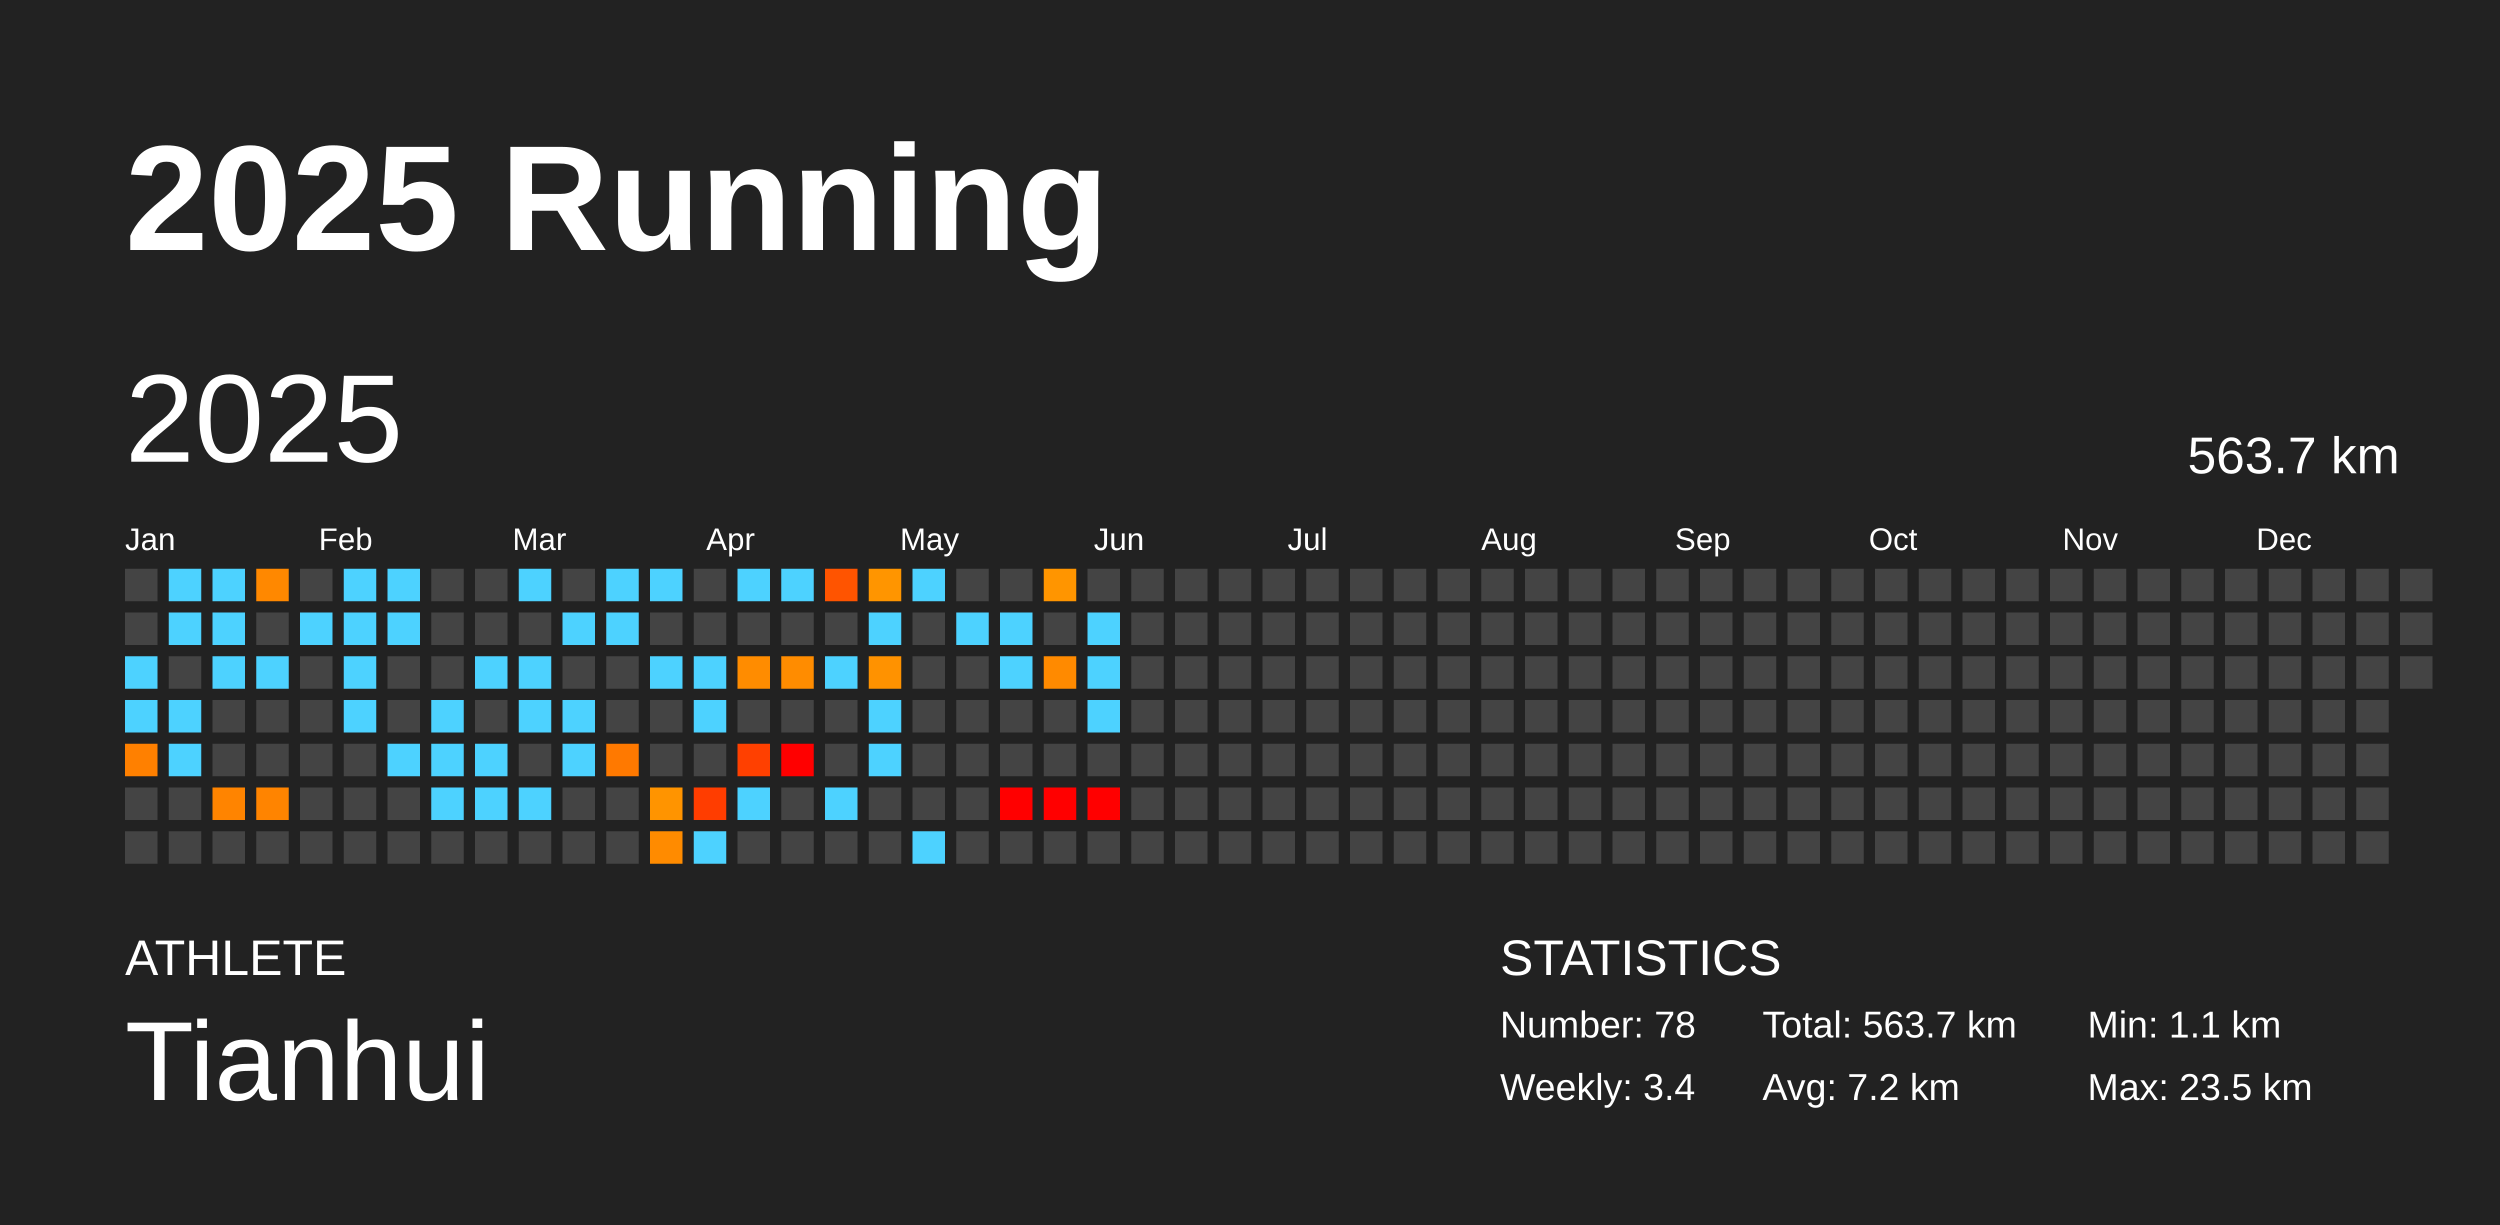
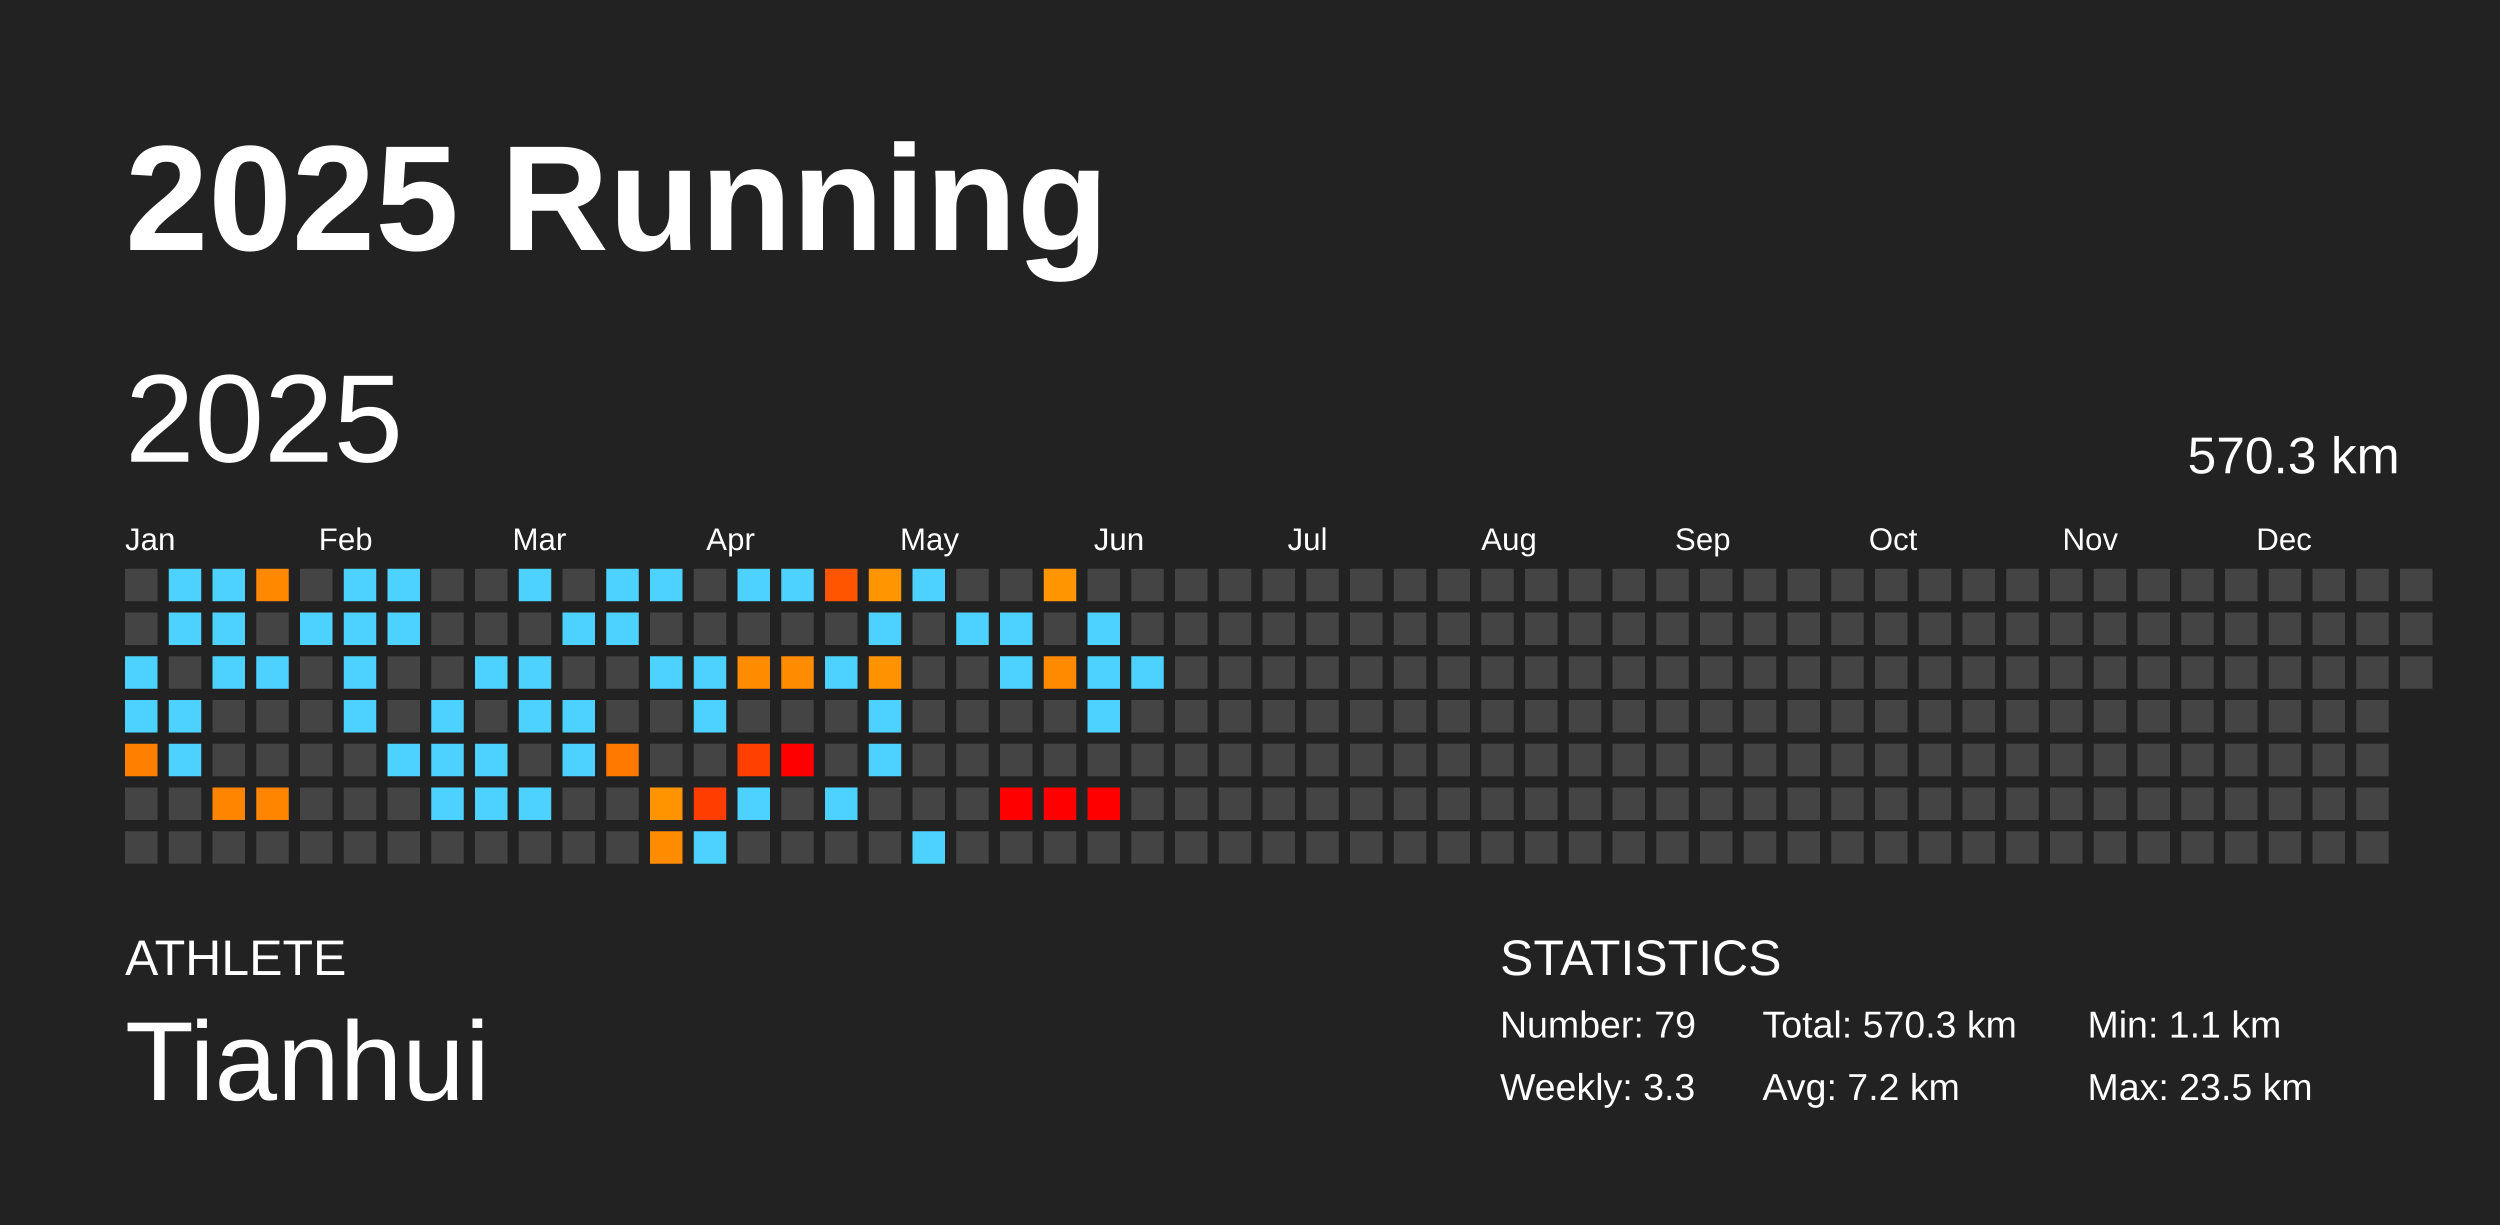
<svg xmlns="http://www.w3.org/2000/svg" baseProfile="full" height="98mm" version="1.1" viewBox="0,0,200,98" width="200mm">
  <defs />
  <rect fill="#222222" height="98" width="200" x="0" y="0" />
  <text fill="#FFFFFF" style="font-size:12px; font-family:Arial; font-weight:bold;" x="10" y="20">2025 Running</text>
  <text fill="#FFFFFF" style="font-size:4px; font-family:Arial" x="10" y="78">ATHLETE</text>
  <text fill="#FFFFFF" style="font-size:9px; font-family:Arial" x="10" y="88">Tianhui</text>
  <text fill="#FFFFFF" style="font-size:4px; font-family:Arial" x="120" y="78">STATISTICS</text>
-   <text fill="#FFFFFF" style="font-size:3px; font-family:Arial" x="120" y="83">Number: 78</text>
-   <text fill="#FFFFFF" style="font-size:3px; font-family:Arial" x="120" y="88">Weekly: 3.4</text>
-   <text fill="#FFFFFF" style="font-size:3px; font-family:Arial" x="141" y="83">Total: 563.7 km</text>
+   <text fill="#FFFFFF" style="font-size:3px; font-family:Arial" x="120" y="83">Number: 79</text>
+   <text fill="#FFFFFF" style="font-size:3px; font-family:Arial" x="120" y="88">Weekly: 3.3</text>
+   <text fill="#FFFFFF" style="font-size:3px; font-family:Arial" x="141" y="83">Total: 570.3 km</text>
  <text fill="#FFFFFF" style="font-size:3px; font-family:Arial" x="141" y="88">Avg: 7.2 km</text>
  <text fill="#FFFFFF" style="font-size:3px; font-family:Arial" x="167" y="83">Min: 1.1 km</text>
  <text fill="#FFFFFF" style="font-size:3px; font-family:Arial" x="167" y="88">Max: 23.5 km</text>
  <text dominant-baseline="hanging" fill="#FFFFFF" style="font-size:10.0px; font-family:Arial;" x="10" y="30">2025</text>
-   <text dominant-baseline="hanging" fill="#FFFFFF" style="font-size:4.125px; font-family:Arial;" x="175" y="35">563.7 km</text>
+   <text dominant-baseline="hanging" fill="#FFFFFF" style="font-size:4.125px; font-family:Arial;" x="175" y="35">570.3 km</text>
  <text fill="#FFFFFF" style="font-size:2.5px; font-family:Arial" x="10.0" y="44">Jan</text>
  <text fill="#FFFFFF" style="font-size:2.5px; font-family:Arial" x="25.5" y="44">Feb</text>
  <text fill="#FFFFFF" style="font-size:2.5px; font-family:Arial" x="41.0" y="44">Mar</text>
  <text fill="#FFFFFF" style="font-size:2.5px; font-family:Arial" x="56.5" y="44">Apr</text>
  <text fill="#FFFFFF" style="font-size:2.5px; font-family:Arial" x="72.0" y="44">May</text>
  <text fill="#FFFFFF" style="font-size:2.5px; font-family:Arial" x="87.5" y="44">Jun</text>
  <text fill="#FFFFFF" style="font-size:2.5px; font-family:Arial" x="103.0" y="44">Jul</text>
  <text fill="#FFFFFF" style="font-size:2.5px; font-family:Arial" x="118.5" y="44">Aug</text>
  <text fill="#FFFFFF" style="font-size:2.5px; font-family:Arial" x="134.0" y="44">Sep</text>
  <text fill="#FFFFFF" style="font-size:2.5px; font-family:Arial" x="149.5" y="44">Oct</text>
  <text fill="#FFFFFF" style="font-size:2.5px; font-family:Arial" x="165.0" y="44">Nov</text>
  <text fill="#FFFFFF" style="font-size:2.5px; font-family:Arial" x="180.5" y="44">Dec</text>
  <rect fill="#444444" height="2.6" width="2.6" x="10.0" y="45.5" />
  <rect fill="#444444" height="2.6" width="2.6" x="10.0" y="49.0" />
  <rect fill="#4dd2ff" height="2.6" width="2.6" x="10.0" y="52.5" />
  <rect fill="#4dd2ff" height="2.6" width="2.6" x="10.0" y="56.0" />
  <rect fill="#ff8000" height="2.6" width="2.6" x="10.0" y="59.5" />
  <rect fill="#444444" height="2.6" width="2.6" x="10.0" y="63.0" />
  <rect fill="#444444" height="2.6" width="2.6" x="10.0" y="66.5" />
  <rect fill="#4dd2ff" height="2.6" width="2.6" x="13.5" y="45.5" />
  <rect fill="#4dd2ff" height="2.6" width="2.6" x="13.5" y="49.0" />
  <rect fill="#444444" height="2.6" width="2.6" x="13.5" y="52.5" />
  <rect fill="#4dd2ff" height="2.6" width="2.6" x="13.5" y="56.0" />
  <rect fill="#4dd2ff" height="2.6" width="2.6" x="13.5" y="59.5" />
  <rect fill="#444444" height="2.6" width="2.6" x="13.5" y="63.0" />
  <rect fill="#444444" height="2.6" width="2.6" x="13.5" y="66.5" />
  <rect fill="#4dd2ff" height="2.6" width="2.6" x="17.0" y="45.5" />
  <rect fill="#4dd2ff" height="2.6" width="2.6" x="17.0" y="49.0" />
  <rect fill="#4dd2ff" height="2.6" width="2.6" x="17.0" y="52.5" />
  <rect fill="#444444" height="2.6" width="2.6" x="17.0" y="56.0" />
  <rect fill="#444444" height="2.6" width="2.6" x="17.0" y="59.5" />
  <rect fill="#ff8400" height="2.6" width="2.6" x="17.0" y="63.0" />
  <rect fill="#444444" height="2.6" width="2.6" x="17.0" y="66.5" />
  <rect fill="#ff8800" height="2.6" width="2.6" x="20.5" y="45.5" />
  <rect fill="#444444" height="2.6" width="2.6" x="20.5" y="49.0" />
  <rect fill="#4dd2ff" height="2.6" width="2.6" x="20.5" y="52.5" />
  <rect fill="#444444" height="2.6" width="2.6" x="20.5" y="56.0" />
  <rect fill="#444444" height="2.6" width="2.6" x="20.5" y="59.5" />
  <rect fill="#ff8400" height="2.6" width="2.6" x="20.5" y="63.0" />
  <rect fill="#444444" height="2.6" width="2.6" x="20.5" y="66.5" />
  <rect fill="#444444" height="2.6" width="2.6" x="24.0" y="45.5" />
  <rect fill="#4dd2ff" height="2.6" width="2.6" x="24.0" y="49.0" />
  <rect fill="#444444" height="2.6" width="2.6" x="24.0" y="52.5" />
  <rect fill="#444444" height="2.6" width="2.6" x="24.0" y="56.0" />
  <rect fill="#444444" height="2.6" width="2.6" x="24.0" y="59.5" />
  <rect fill="#444444" height="2.6" width="2.6" x="24.0" y="63.0" />
  <rect fill="#444444" height="2.6" width="2.6" x="24.0" y="66.5" />
  <rect fill="#4dd2ff" height="2.6" width="2.6" x="27.5" y="45.5" />
  <rect fill="#4dd2ff" height="2.6" width="2.6" x="27.5" y="49.0" />
  <rect fill="#4dd2ff" height="2.6" width="2.6" x="27.5" y="52.5" />
  <rect fill="#4dd2ff" height="2.6" width="2.6" x="27.5" y="56.0" />
  <rect fill="#444444" height="2.6" width="2.6" x="27.5" y="59.5" />
  <rect fill="#444444" height="2.6" width="2.6" x="27.5" y="63.0" />
  <rect fill="#444444" height="2.6" width="2.6" x="27.5" y="66.5" />
  <rect fill="#4dd2ff" height="2.6" width="2.6" x="31.0" y="45.5" />
  <rect fill="#4dd2ff" height="2.6" width="2.6" x="31.0" y="49.0" />
  <rect fill="#444444" height="2.6" width="2.6" x="31.0" y="52.5" />
  <rect fill="#444444" height="2.6" width="2.6" x="31.0" y="56.0" />
  <rect fill="#4dd2ff" height="2.6" width="2.6" x="31.0" y="59.5" />
  <rect fill="#444444" height="2.6" width="2.6" x="31.0" y="63.0" />
  <rect fill="#444444" height="2.6" width="2.6" x="31.0" y="66.5" />
  <rect fill="#444444" height="2.6" width="2.6" x="34.5" y="45.5" />
  <rect fill="#444444" height="2.6" width="2.6" x="34.5" y="49.0" />
  <rect fill="#444444" height="2.6" width="2.6" x="34.5" y="52.5" />
  <rect fill="#4dd2ff" height="2.6" width="2.6" x="34.5" y="56.0" />
  <rect fill="#4dd2ff" height="2.6" width="2.6" x="34.5" y="59.5" />
  <rect fill="#4dd2ff" height="2.6" width="2.6" x="34.5" y="63.0" />
  <rect fill="#444444" height="2.6" width="2.6" x="34.5" y="66.5" />
  <rect fill="#444444" height="2.6" width="2.6" x="38.0" y="45.5" />
  <rect fill="#444444" height="2.6" width="2.6" x="38.0" y="49.0" />
  <rect fill="#4dd2ff" height="2.6" width="2.6" x="38.0" y="52.5" />
  <rect fill="#444444" height="2.6" width="2.6" x="38.0" y="56.0" />
  <rect fill="#4dd2ff" height="2.6" width="2.6" x="38.0" y="59.5" />
  <rect fill="#4dd2ff" height="2.6" width="2.6" x="38.0" y="63.0" />
  <rect fill="#444444" height="2.6" width="2.6" x="38.0" y="66.5" />
  <rect fill="#4dd2ff" height="2.6" width="2.6" x="41.5" y="45.5" />
  <rect fill="#444444" height="2.6" width="2.6" x="41.5" y="49.0" />
  <rect fill="#4dd2ff" height="2.6" width="2.6" x="41.5" y="52.5" />
  <rect fill="#4dd2ff" height="2.6" width="2.6" x="41.5" y="56.0" />
  <rect fill="#444444" height="2.6" width="2.6" x="41.5" y="59.5" />
  <rect fill="#4dd2ff" height="2.6" width="2.6" x="41.5" y="63.0" />
  <rect fill="#444444" height="2.6" width="2.6" x="41.5" y="66.5" />
  <rect fill="#444444" height="2.6" width="2.6" x="45.0" y="45.5" />
  <rect fill="#4dd2ff" height="2.6" width="2.6" x="45.0" y="49.0" />
  <rect fill="#444444" height="2.6" width="2.6" x="45.0" y="52.5" />
  <rect fill="#4dd2ff" height="2.6" width="2.6" x="45.0" y="56.0" />
  <rect fill="#4dd2ff" height="2.6" width="2.6" x="45.0" y="59.5" />
  <rect fill="#444444" height="2.6" width="2.6" x="45.0" y="63.0" />
  <rect fill="#444444" height="2.6" width="2.6" x="45.0" y="66.5" />
  <rect fill="#4dd2ff" height="2.6" width="2.6" x="48.5" y="45.5" />
  <rect fill="#4dd2ff" height="2.6" width="2.6" x="48.5" y="49.0" />
  <rect fill="#444444" height="2.6" width="2.6" x="48.5" y="52.5" />
  <rect fill="#444444" height="2.6" width="2.6" x="48.5" y="56.0" />
  <rect fill="#ff7900" height="2.6" width="2.6" x="48.5" y="59.5" />
  <rect fill="#444444" height="2.6" width="2.6" x="48.5" y="63.0" />
  <rect fill="#444444" height="2.6" width="2.6" x="48.5" y="66.5" />
  <rect fill="#4dd2ff" height="2.6" width="2.6" x="52.0" y="45.5" />
  <rect fill="#444444" height="2.6" width="2.6" x="52.0" y="49.0" />
  <rect fill="#4dd2ff" height="2.6" width="2.6" x="52.0" y="52.5" />
  <rect fill="#444444" height="2.6" width="2.6" x="52.0" y="56.0" />
  <rect fill="#444444" height="2.6" width="2.6" x="52.0" y="59.5" />
  <rect fill="#ff9400" height="2.6" width="2.6" x="52.0" y="63.0" />
  <rect fill="#ff8b00" height="2.6" width="2.6" x="52.0" y="66.5" />
  <rect fill="#444444" height="2.6" width="2.6" x="55.5" y="45.5" />
  <rect fill="#444444" height="2.6" width="2.6" x="55.5" y="49.0" />
  <rect fill="#4dd2ff" height="2.6" width="2.6" x="55.5" y="52.5" />
  <rect fill="#4dd2ff" height="2.6" width="2.6" x="55.5" y="56.0" />
  <rect fill="#444444" height="2.6" width="2.6" x="55.5" y="59.5" />
  <rect fill="#ff3d00" height="2.6" width="2.6" x="55.5" y="63.0" />
  <rect fill="#4dd2ff" height="2.6" width="2.6" x="55.5" y="66.5" />
  <rect fill="#4dd2ff" height="2.6" width="2.6" x="59.0" y="45.5" />
  <rect fill="#444444" height="2.6" width="2.6" x="59.0" y="49.0" />
  <rect fill="#ff8c00" height="2.6" width="2.6" x="59.0" y="52.5" />
  <rect fill="#444444" height="2.6" width="2.6" x="59.0" y="56.0" />
  <rect fill="#ff4000" height="2.6" width="2.6" x="59.0" y="59.5" />
  <rect fill="#4dd2ff" height="2.6" width="2.6" x="59.0" y="63.0" />
  <rect fill="#444444" height="2.6" width="2.6" x="59.0" y="66.5" />
  <rect fill="#4dd2ff" height="2.6" width="2.6" x="62.5" y="45.5" />
  <rect fill="#444444" height="2.6" width="2.6" x="62.5" y="49.0" />
  <rect fill="#ff8c00" height="2.6" width="2.6" x="62.5" y="52.5" />
  <rect fill="#444444" height="2.6" width="2.6" x="62.5" y="56.0" />
  <rect fill="red" height="2.6" width="2.6" x="62.5" y="59.5" />
  <rect fill="#444444" height="2.6" width="2.6" x="62.5" y="63.0" />
  <rect fill="#444444" height="2.6" width="2.6" x="62.5" y="66.5" />
  <rect fill="#ff5400" height="2.6" width="2.6" x="66.0" y="45.5" />
  <rect fill="#444444" height="2.6" width="2.6" x="66.0" y="49.0" />
  <rect fill="#4dd2ff" height="2.6" width="2.6" x="66.0" y="52.5" />
  <rect fill="#444444" height="2.6" width="2.6" x="66.0" y="56.0" />
  <rect fill="#444444" height="2.6" width="2.6" x="66.0" y="59.5" />
  <rect fill="#4dd2ff" height="2.6" width="2.6" x="66.0" y="63.0" />
  <rect fill="#444444" height="2.6" width="2.6" x="66.0" y="66.5" />
  <rect fill="#ff9500" height="2.6" width="2.6" x="69.5" y="45.5" />
  <rect fill="#4dd2ff" height="2.6" width="2.6" x="69.5" y="49.0" />
  <rect fill="#ff9200" height="2.6" width="2.6" x="69.5" y="52.5" />
  <rect fill="#4dd2ff" height="2.6" width="2.6" x="69.5" y="56.0" />
  <rect fill="#4dd2ff" height="2.6" width="2.6" x="69.5" y="59.5" />
  <rect fill="#444444" height="2.6" width="2.6" x="69.5" y="63.0" />
  <rect fill="#444444" height="2.6" width="2.6" x="69.5" y="66.5" />
  <rect fill="#4dd2ff" height="2.6" width="2.6" x="73.0" y="45.5" />
  <rect fill="#444444" height="2.6" width="2.6" x="73.0" y="49.0" />
  <rect fill="#444444" height="2.6" width="2.6" x="73.0" y="52.5" />
  <rect fill="#444444" height="2.6" width="2.6" x="73.0" y="56.0" />
  <rect fill="#444444" height="2.6" width="2.6" x="73.0" y="59.5" />
  <rect fill="#444444" height="2.6" width="2.6" x="73.0" y="63.0" />
  <rect fill="#4dd2ff" height="2.6" width="2.6" x="73.0" y="66.5" />
  <rect fill="#444444" height="2.6" width="2.6" x="76.5" y="45.5" />
  <rect fill="#4dd2ff" height="2.6" width="2.6" x="76.5" y="49.0" />
  <rect fill="#444444" height="2.6" width="2.6" x="76.5" y="52.5" />
  <rect fill="#444444" height="2.6" width="2.6" x="76.5" y="56.0" />
  <rect fill="#444444" height="2.6" width="2.6" x="76.5" y="59.5" />
  <rect fill="#444444" height="2.6" width="2.6" x="76.5" y="63.0" />
  <rect fill="#444444" height="2.6" width="2.6" x="76.5" y="66.5" />
  <rect fill="#444444" height="2.6" width="2.6" x="80.0" y="45.5" />
  <rect fill="#4dd2ff" height="2.6" width="2.6" x="80.0" y="49.0" />
  <rect fill="#4dd2ff" height="2.6" width="2.6" x="80.0" y="52.5" />
  <rect fill="#444444" height="2.6" width="2.6" x="80.0" y="56.0" />
  <rect fill="#444444" height="2.6" width="2.6" x="80.0" y="59.5" />
  <rect fill="red" height="2.6" width="2.6" x="80.0" y="63.0" />
  <rect fill="#444444" height="2.6" width="2.6" x="80.0" y="66.5" />
  <rect fill="#ff9500" height="2.6" width="2.6" x="83.5" y="45.5" />
  <rect fill="#444444" height="2.6" width="2.6" x="83.5" y="49.0" />
  <rect fill="#ff8a00" height="2.6" width="2.6" x="83.5" y="52.5" />
  <rect fill="#444444" height="2.6" width="2.6" x="83.5" y="56.0" />
  <rect fill="#444444" height="2.6" width="2.6" x="83.5" y="59.5" />
  <rect fill="red" height="2.6" width="2.6" x="83.5" y="63.0" />
  <rect fill="#444444" height="2.6" width="2.6" x="83.5" y="66.5" />
  <rect fill="#444444" height="2.6" width="2.6" x="87.0" y="45.5" />
  <rect fill="#4dd2ff" height="2.6" width="2.6" x="87.0" y="49.0" />
  <rect fill="#4dd2ff" height="2.6" width="2.6" x="87.0" y="52.5" />
  <rect fill="#4dd2ff" height="2.6" width="2.6" x="87.0" y="56.0" />
  <rect fill="#444444" height="2.6" width="2.6" x="87.0" y="59.5" />
  <rect fill="red" height="2.6" width="2.6" x="87.0" y="63.0" />
  <rect fill="#444444" height="2.6" width="2.6" x="87.0" y="66.5" />
  <rect fill="#444444" height="2.6" width="2.6" x="90.5" y="45.5" />
  <rect fill="#444444" height="2.6" width="2.6" x="90.5" y="49.0" />
-   <rect fill="#444444" height="2.6" width="2.6" x="90.5" y="52.5" />
+   <rect fill="#4dd2ff" height="2.6" width="2.6" x="90.5" y="52.5" />
  <rect fill="#444444" height="2.6" width="2.6" x="90.5" y="56.0" />
  <rect fill="#444444" height="2.6" width="2.6" x="90.5" y="59.5" />
  <rect fill="#444444" height="2.6" width="2.6" x="90.5" y="63.0" />
  <rect fill="#444444" height="2.6" width="2.6" x="90.5" y="66.5" />
  <rect fill="#444444" height="2.6" width="2.6" x="94.0" y="45.5" />
  <rect fill="#444444" height="2.6" width="2.6" x="94.0" y="49.0" />
  <rect fill="#444444" height="2.6" width="2.6" x="94.0" y="52.5" />
  <rect fill="#444444" height="2.6" width="2.6" x="94.0" y="56.0" />
  <rect fill="#444444" height="2.6" width="2.6" x="94.0" y="59.5" />
  <rect fill="#444444" height="2.6" width="2.6" x="94.0" y="63.0" />
  <rect fill="#444444" height="2.6" width="2.6" x="94.0" y="66.5" />
  <rect fill="#444444" height="2.6" width="2.6" x="97.5" y="45.5" />
  <rect fill="#444444" height="2.6" width="2.6" x="97.5" y="49.0" />
  <rect fill="#444444" height="2.6" width="2.6" x="97.5" y="52.5" />
  <rect fill="#444444" height="2.6" width="2.6" x="97.5" y="56.0" />
  <rect fill="#444444" height="2.6" width="2.6" x="97.5" y="59.5" />
  <rect fill="#444444" height="2.6" width="2.6" x="97.5" y="63.0" />
  <rect fill="#444444" height="2.6" width="2.6" x="97.5" y="66.5" />
  <rect fill="#444444" height="2.6" width="2.6" x="101.0" y="45.5" />
  <rect fill="#444444" height="2.6" width="2.6" x="101.0" y="49.0" />
  <rect fill="#444444" height="2.6" width="2.6" x="101.0" y="52.5" />
  <rect fill="#444444" height="2.6" width="2.6" x="101.0" y="56.0" />
  <rect fill="#444444" height="2.6" width="2.6" x="101.0" y="59.5" />
  <rect fill="#444444" height="2.6" width="2.6" x="101.0" y="63.0" />
  <rect fill="#444444" height="2.6" width="2.6" x="101.0" y="66.5" />
  <rect fill="#444444" height="2.6" width="2.6" x="104.5" y="45.5" />
  <rect fill="#444444" height="2.6" width="2.6" x="104.5" y="49.0" />
  <rect fill="#444444" height="2.6" width="2.6" x="104.5" y="52.5" />
  <rect fill="#444444" height="2.6" width="2.6" x="104.5" y="56.0" />
  <rect fill="#444444" height="2.6" width="2.6" x="104.5" y="59.5" />
  <rect fill="#444444" height="2.6" width="2.6" x="104.5" y="63.0" />
  <rect fill="#444444" height="2.6" width="2.6" x="104.5" y="66.5" />
  <rect fill="#444444" height="2.6" width="2.6" x="108.0" y="45.5" />
  <rect fill="#444444" height="2.6" width="2.6" x="108.0" y="49.0" />
  <rect fill="#444444" height="2.6" width="2.6" x="108.0" y="52.5" />
  <rect fill="#444444" height="2.6" width="2.6" x="108.0" y="56.0" />
  <rect fill="#444444" height="2.6" width="2.6" x="108.0" y="59.5" />
  <rect fill="#444444" height="2.6" width="2.6" x="108.0" y="63.0" />
  <rect fill="#444444" height="2.6" width="2.6" x="108.0" y="66.5" />
  <rect fill="#444444" height="2.6" width="2.6" x="111.5" y="45.5" />
  <rect fill="#444444" height="2.6" width="2.6" x="111.5" y="49.0" />
  <rect fill="#444444" height="2.6" width="2.6" x="111.5" y="52.5" />
  <rect fill="#444444" height="2.6" width="2.6" x="111.5" y="56.0" />
  <rect fill="#444444" height="2.6" width="2.6" x="111.5" y="59.5" />
  <rect fill="#444444" height="2.6" width="2.6" x="111.5" y="63.0" />
  <rect fill="#444444" height="2.6" width="2.6" x="111.5" y="66.5" />
  <rect fill="#444444" height="2.6" width="2.6" x="115.0" y="45.5" />
  <rect fill="#444444" height="2.6" width="2.6" x="115.0" y="49.0" />
  <rect fill="#444444" height="2.6" width="2.6" x="115.0" y="52.5" />
  <rect fill="#444444" height="2.6" width="2.6" x="115.0" y="56.0" />
  <rect fill="#444444" height="2.6" width="2.6" x="115.0" y="59.5" />
  <rect fill="#444444" height="2.6" width="2.6" x="115.0" y="63.0" />
  <rect fill="#444444" height="2.6" width="2.6" x="115.0" y="66.5" />
  <rect fill="#444444" height="2.6" width="2.6" x="118.5" y="45.5" />
  <rect fill="#444444" height="2.6" width="2.6" x="118.5" y="49.0" />
  <rect fill="#444444" height="2.6" width="2.6" x="118.5" y="52.5" />
  <rect fill="#444444" height="2.6" width="2.6" x="118.5" y="56.0" />
  <rect fill="#444444" height="2.6" width="2.6" x="118.5" y="59.5" />
  <rect fill="#444444" height="2.6" width="2.6" x="118.5" y="63.0" />
  <rect fill="#444444" height="2.6" width="2.6" x="118.5" y="66.5" />
  <rect fill="#444444" height="2.6" width="2.6" x="122.0" y="45.5" />
  <rect fill="#444444" height="2.6" width="2.6" x="122.0" y="49.0" />
  <rect fill="#444444" height="2.6" width="2.6" x="122.0" y="52.5" />
  <rect fill="#444444" height="2.6" width="2.6" x="122.0" y="56.0" />
  <rect fill="#444444" height="2.6" width="2.6" x="122.0" y="59.5" />
  <rect fill="#444444" height="2.6" width="2.6" x="122.0" y="63.0" />
  <rect fill="#444444" height="2.6" width="2.6" x="122.0" y="66.5" />
  <rect fill="#444444" height="2.6" width="2.6" x="125.5" y="45.5" />
  <rect fill="#444444" height="2.6" width="2.6" x="125.5" y="49.0" />
  <rect fill="#444444" height="2.6" width="2.6" x="125.5" y="52.5" />
  <rect fill="#444444" height="2.6" width="2.6" x="125.5" y="56.0" />
  <rect fill="#444444" height="2.6" width="2.6" x="125.5" y="59.5" />
  <rect fill="#444444" height="2.6" width="2.6" x="125.5" y="63.0" />
  <rect fill="#444444" height="2.6" width="2.6" x="125.5" y="66.5" />
  <rect fill="#444444" height="2.6" width="2.6" x="129.0" y="45.5" />
  <rect fill="#444444" height="2.6" width="2.6" x="129.0" y="49.0" />
  <rect fill="#444444" height="2.6" width="2.6" x="129.0" y="52.5" />
  <rect fill="#444444" height="2.6" width="2.6" x="129.0" y="56.0" />
  <rect fill="#444444" height="2.6" width="2.6" x="129.0" y="59.5" />
  <rect fill="#444444" height="2.6" width="2.6" x="129.0" y="63.0" />
  <rect fill="#444444" height="2.6" width="2.6" x="129.0" y="66.5" />
  <rect fill="#444444" height="2.6" width="2.6" x="132.5" y="45.5" />
  <rect fill="#444444" height="2.6" width="2.6" x="132.5" y="49.0" />
  <rect fill="#444444" height="2.6" width="2.6" x="132.5" y="52.5" />
  <rect fill="#444444" height="2.6" width="2.6" x="132.5" y="56.0" />
  <rect fill="#444444" height="2.6" width="2.6" x="132.5" y="59.5" />
  <rect fill="#444444" height="2.6" width="2.6" x="132.5" y="63.0" />
  <rect fill="#444444" height="2.6" width="2.6" x="132.5" y="66.5" />
  <rect fill="#444444" height="2.6" width="2.6" x="136.0" y="45.5" />
  <rect fill="#444444" height="2.6" width="2.6" x="136.0" y="49.0" />
  <rect fill="#444444" height="2.6" width="2.6" x="136.0" y="52.5" />
  <rect fill="#444444" height="2.6" width="2.6" x="136.0" y="56.0" />
  <rect fill="#444444" height="2.6" width="2.6" x="136.0" y="59.5" />
  <rect fill="#444444" height="2.6" width="2.6" x="136.0" y="63.0" />
  <rect fill="#444444" height="2.6" width="2.6" x="136.0" y="66.5" />
  <rect fill="#444444" height="2.6" width="2.6" x="139.5" y="45.5" />
  <rect fill="#444444" height="2.6" width="2.6" x="139.5" y="49.0" />
  <rect fill="#444444" height="2.6" width="2.6" x="139.5" y="52.5" />
  <rect fill="#444444" height="2.6" width="2.6" x="139.5" y="56.0" />
  <rect fill="#444444" height="2.6" width="2.6" x="139.5" y="59.5" />
  <rect fill="#444444" height="2.6" width="2.6" x="139.5" y="63.0" />
  <rect fill="#444444" height="2.6" width="2.6" x="139.5" y="66.5" />
  <rect fill="#444444" height="2.6" width="2.6" x="143.0" y="45.5" />
  <rect fill="#444444" height="2.6" width="2.6" x="143.0" y="49.0" />
  <rect fill="#444444" height="2.6" width="2.6" x="143.0" y="52.5" />
  <rect fill="#444444" height="2.6" width="2.6" x="143.0" y="56.0" />
  <rect fill="#444444" height="2.6" width="2.6" x="143.0" y="59.5" />
  <rect fill="#444444" height="2.6" width="2.6" x="143.0" y="63.0" />
  <rect fill="#444444" height="2.6" width="2.6" x="143.0" y="66.5" />
  <rect fill="#444444" height="2.6" width="2.6" x="146.5" y="45.5" />
  <rect fill="#444444" height="2.6" width="2.6" x="146.5" y="49.0" />
  <rect fill="#444444" height="2.6" width="2.6" x="146.5" y="52.5" />
  <rect fill="#444444" height="2.6" width="2.6" x="146.5" y="56.0" />
  <rect fill="#444444" height="2.6" width="2.6" x="146.5" y="59.5" />
  <rect fill="#444444" height="2.6" width="2.6" x="146.5" y="63.0" />
  <rect fill="#444444" height="2.6" width="2.6" x="146.5" y="66.5" />
  <rect fill="#444444" height="2.6" width="2.6" x="150.0" y="45.5" />
  <rect fill="#444444" height="2.6" width="2.6" x="150.0" y="49.0" />
  <rect fill="#444444" height="2.6" width="2.6" x="150.0" y="52.5" />
  <rect fill="#444444" height="2.6" width="2.6" x="150.0" y="56.0" />
  <rect fill="#444444" height="2.6" width="2.6" x="150.0" y="59.5" />
  <rect fill="#444444" height="2.6" width="2.6" x="150.0" y="63.0" />
  <rect fill="#444444" height="2.6" width="2.6" x="150.0" y="66.5" />
  <rect fill="#444444" height="2.6" width="2.6" x="153.5" y="45.5" />
  <rect fill="#444444" height="2.6" width="2.6" x="153.5" y="49.0" />
  <rect fill="#444444" height="2.6" width="2.6" x="153.5" y="52.5" />
  <rect fill="#444444" height="2.6" width="2.6" x="153.5" y="56.0" />
  <rect fill="#444444" height="2.6" width="2.6" x="153.5" y="59.5" />
  <rect fill="#444444" height="2.6" width="2.6" x="153.5" y="63.0" />
  <rect fill="#444444" height="2.6" width="2.6" x="153.5" y="66.5" />
  <rect fill="#444444" height="2.6" width="2.6" x="157.0" y="45.5" />
  <rect fill="#444444" height="2.6" width="2.6" x="157.0" y="49.0" />
  <rect fill="#444444" height="2.6" width="2.6" x="157.0" y="52.5" />
  <rect fill="#444444" height="2.6" width="2.6" x="157.0" y="56.0" />
  <rect fill="#444444" height="2.6" width="2.6" x="157.0" y="59.5" />
  <rect fill="#444444" height="2.6" width="2.6" x="157.0" y="63.0" />
  <rect fill="#444444" height="2.6" width="2.6" x="157.0" y="66.5" />
  <rect fill="#444444" height="2.6" width="2.6" x="160.5" y="45.5" />
  <rect fill="#444444" height="2.6" width="2.6" x="160.5" y="49.0" />
  <rect fill="#444444" height="2.6" width="2.6" x="160.5" y="52.5" />
  <rect fill="#444444" height="2.6" width="2.6" x="160.5" y="56.0" />
  <rect fill="#444444" height="2.6" width="2.6" x="160.5" y="59.5" />
  <rect fill="#444444" height="2.6" width="2.6" x="160.5" y="63.0" />
  <rect fill="#444444" height="2.6" width="2.6" x="160.5" y="66.5" />
  <rect fill="#444444" height="2.6" width="2.6" x="164.0" y="45.5" />
  <rect fill="#444444" height="2.6" width="2.6" x="164.0" y="49.0" />
  <rect fill="#444444" height="2.6" width="2.6" x="164.0" y="52.5" />
  <rect fill="#444444" height="2.6" width="2.6" x="164.0" y="56.0" />
  <rect fill="#444444" height="2.6" width="2.6" x="164.0" y="59.5" />
  <rect fill="#444444" height="2.6" width="2.6" x="164.0" y="63.0" />
  <rect fill="#444444" height="2.6" width="2.6" x="164.0" y="66.5" />
  <rect fill="#444444" height="2.6" width="2.6" x="167.5" y="45.5" />
  <rect fill="#444444" height="2.6" width="2.6" x="167.5" y="49.0" />
  <rect fill="#444444" height="2.6" width="2.6" x="167.5" y="52.5" />
  <rect fill="#444444" height="2.6" width="2.6" x="167.5" y="56.0" />
  <rect fill="#444444" height="2.6" width="2.6" x="167.5" y="59.5" />
  <rect fill="#444444" height="2.6" width="2.6" x="167.5" y="63.0" />
  <rect fill="#444444" height="2.6" width="2.6" x="167.5" y="66.5" />
  <rect fill="#444444" height="2.6" width="2.6" x="171.0" y="45.5" />
  <rect fill="#444444" height="2.6" width="2.6" x="171.0" y="49.0" />
  <rect fill="#444444" height="2.6" width="2.6" x="171.0" y="52.5" />
  <rect fill="#444444" height="2.6" width="2.6" x="171.0" y="56.0" />
  <rect fill="#444444" height="2.6" width="2.6" x="171.0" y="59.5" />
  <rect fill="#444444" height="2.6" width="2.6" x="171.0" y="63.0" />
  <rect fill="#444444" height="2.6" width="2.6" x="171.0" y="66.5" />
  <rect fill="#444444" height="2.6" width="2.6" x="174.5" y="45.5" />
  <rect fill="#444444" height="2.6" width="2.6" x="174.5" y="49.0" />
  <rect fill="#444444" height="2.6" width="2.6" x="174.5" y="52.5" />
  <rect fill="#444444" height="2.6" width="2.6" x="174.5" y="56.0" />
  <rect fill="#444444" height="2.6" width="2.6" x="174.5" y="59.5" />
  <rect fill="#444444" height="2.6" width="2.6" x="174.5" y="63.0" />
  <rect fill="#444444" height="2.6" width="2.6" x="174.5" y="66.5" />
  <rect fill="#444444" height="2.6" width="2.6" x="178.0" y="45.5" />
  <rect fill="#444444" height="2.6" width="2.6" x="178.0" y="49.0" />
  <rect fill="#444444" height="2.6" width="2.6" x="178.0" y="52.5" />
  <rect fill="#444444" height="2.6" width="2.6" x="178.0" y="56.0" />
  <rect fill="#444444" height="2.6" width="2.6" x="178.0" y="59.5" />
  <rect fill="#444444" height="2.6" width="2.6" x="178.0" y="63.0" />
  <rect fill="#444444" height="2.6" width="2.6" x="178.0" y="66.5" />
  <rect fill="#444444" height="2.6" width="2.6" x="181.5" y="45.5" />
  <rect fill="#444444" height="2.6" width="2.6" x="181.5" y="49.0" />
  <rect fill="#444444" height="2.6" width="2.6" x="181.5" y="52.5" />
  <rect fill="#444444" height="2.6" width="2.6" x="181.5" y="56.0" />
  <rect fill="#444444" height="2.6" width="2.6" x="181.5" y="59.5" />
  <rect fill="#444444" height="2.6" width="2.6" x="181.5" y="63.0" />
  <rect fill="#444444" height="2.6" width="2.6" x="181.5" y="66.5" />
  <rect fill="#444444" height="2.6" width="2.6" x="185.0" y="45.5" />
  <rect fill="#444444" height="2.6" width="2.6" x="185.0" y="49.0" />
  <rect fill="#444444" height="2.6" width="2.6" x="185.0" y="52.5" />
  <rect fill="#444444" height="2.6" width="2.6" x="185.0" y="56.0" />
  <rect fill="#444444" height="2.6" width="2.6" x="185.0" y="59.5" />
  <rect fill="#444444" height="2.6" width="2.6" x="185.0" y="63.0" />
  <rect fill="#444444" height="2.6" width="2.6" x="185.0" y="66.5" />
  <rect fill="#444444" height="2.6" width="2.6" x="188.5" y="45.5" />
  <rect fill="#444444" height="2.6" width="2.6" x="188.5" y="49.0" />
  <rect fill="#444444" height="2.6" width="2.6" x="188.5" y="52.5" />
  <rect fill="#444444" height="2.6" width="2.6" x="188.5" y="56.0" />
  <rect fill="#444444" height="2.6" width="2.6" x="188.5" y="59.5" />
  <rect fill="#444444" height="2.6" width="2.6" x="188.5" y="63.0" />
  <rect fill="#444444" height="2.6" width="2.6" x="188.5" y="66.5" />
  <rect fill="#444444" height="2.6" width="2.6" x="192.0" y="45.5" />
  <rect fill="#444444" height="2.6" width="2.6" x="192.0" y="49.0" />
  <rect fill="#444444" height="2.6" width="2.6" x="192.0" y="52.5" />
</svg>
